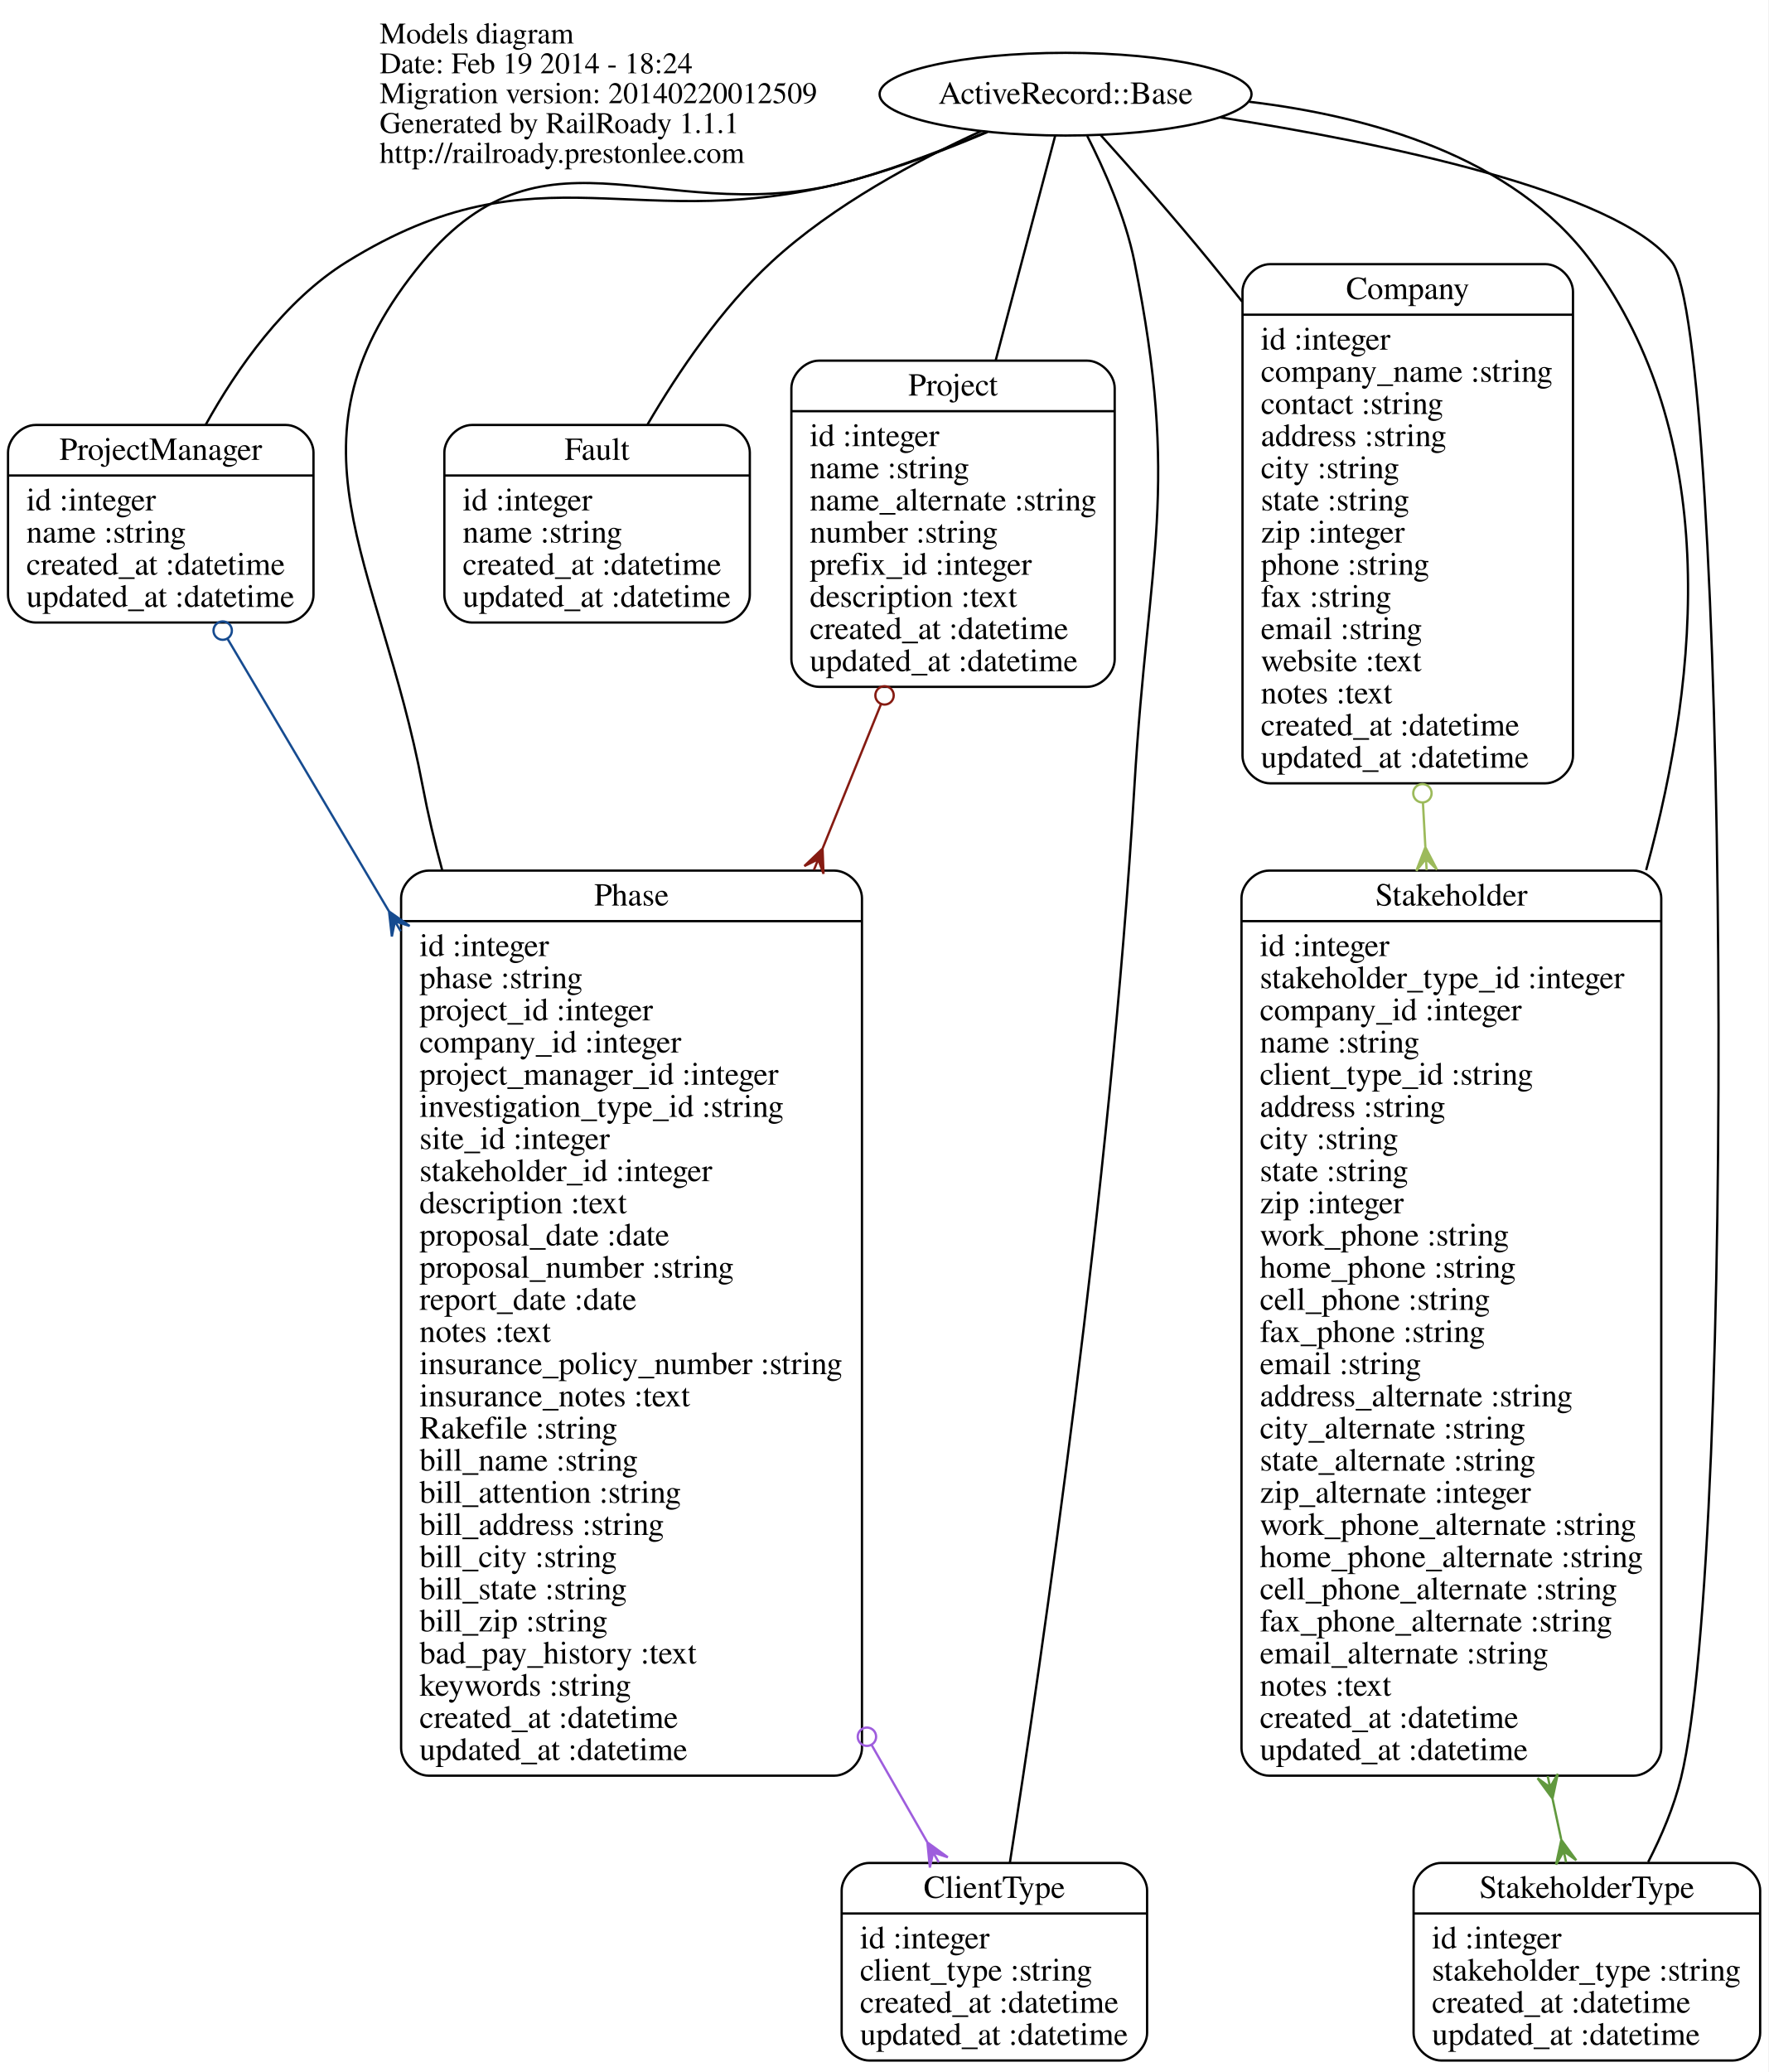
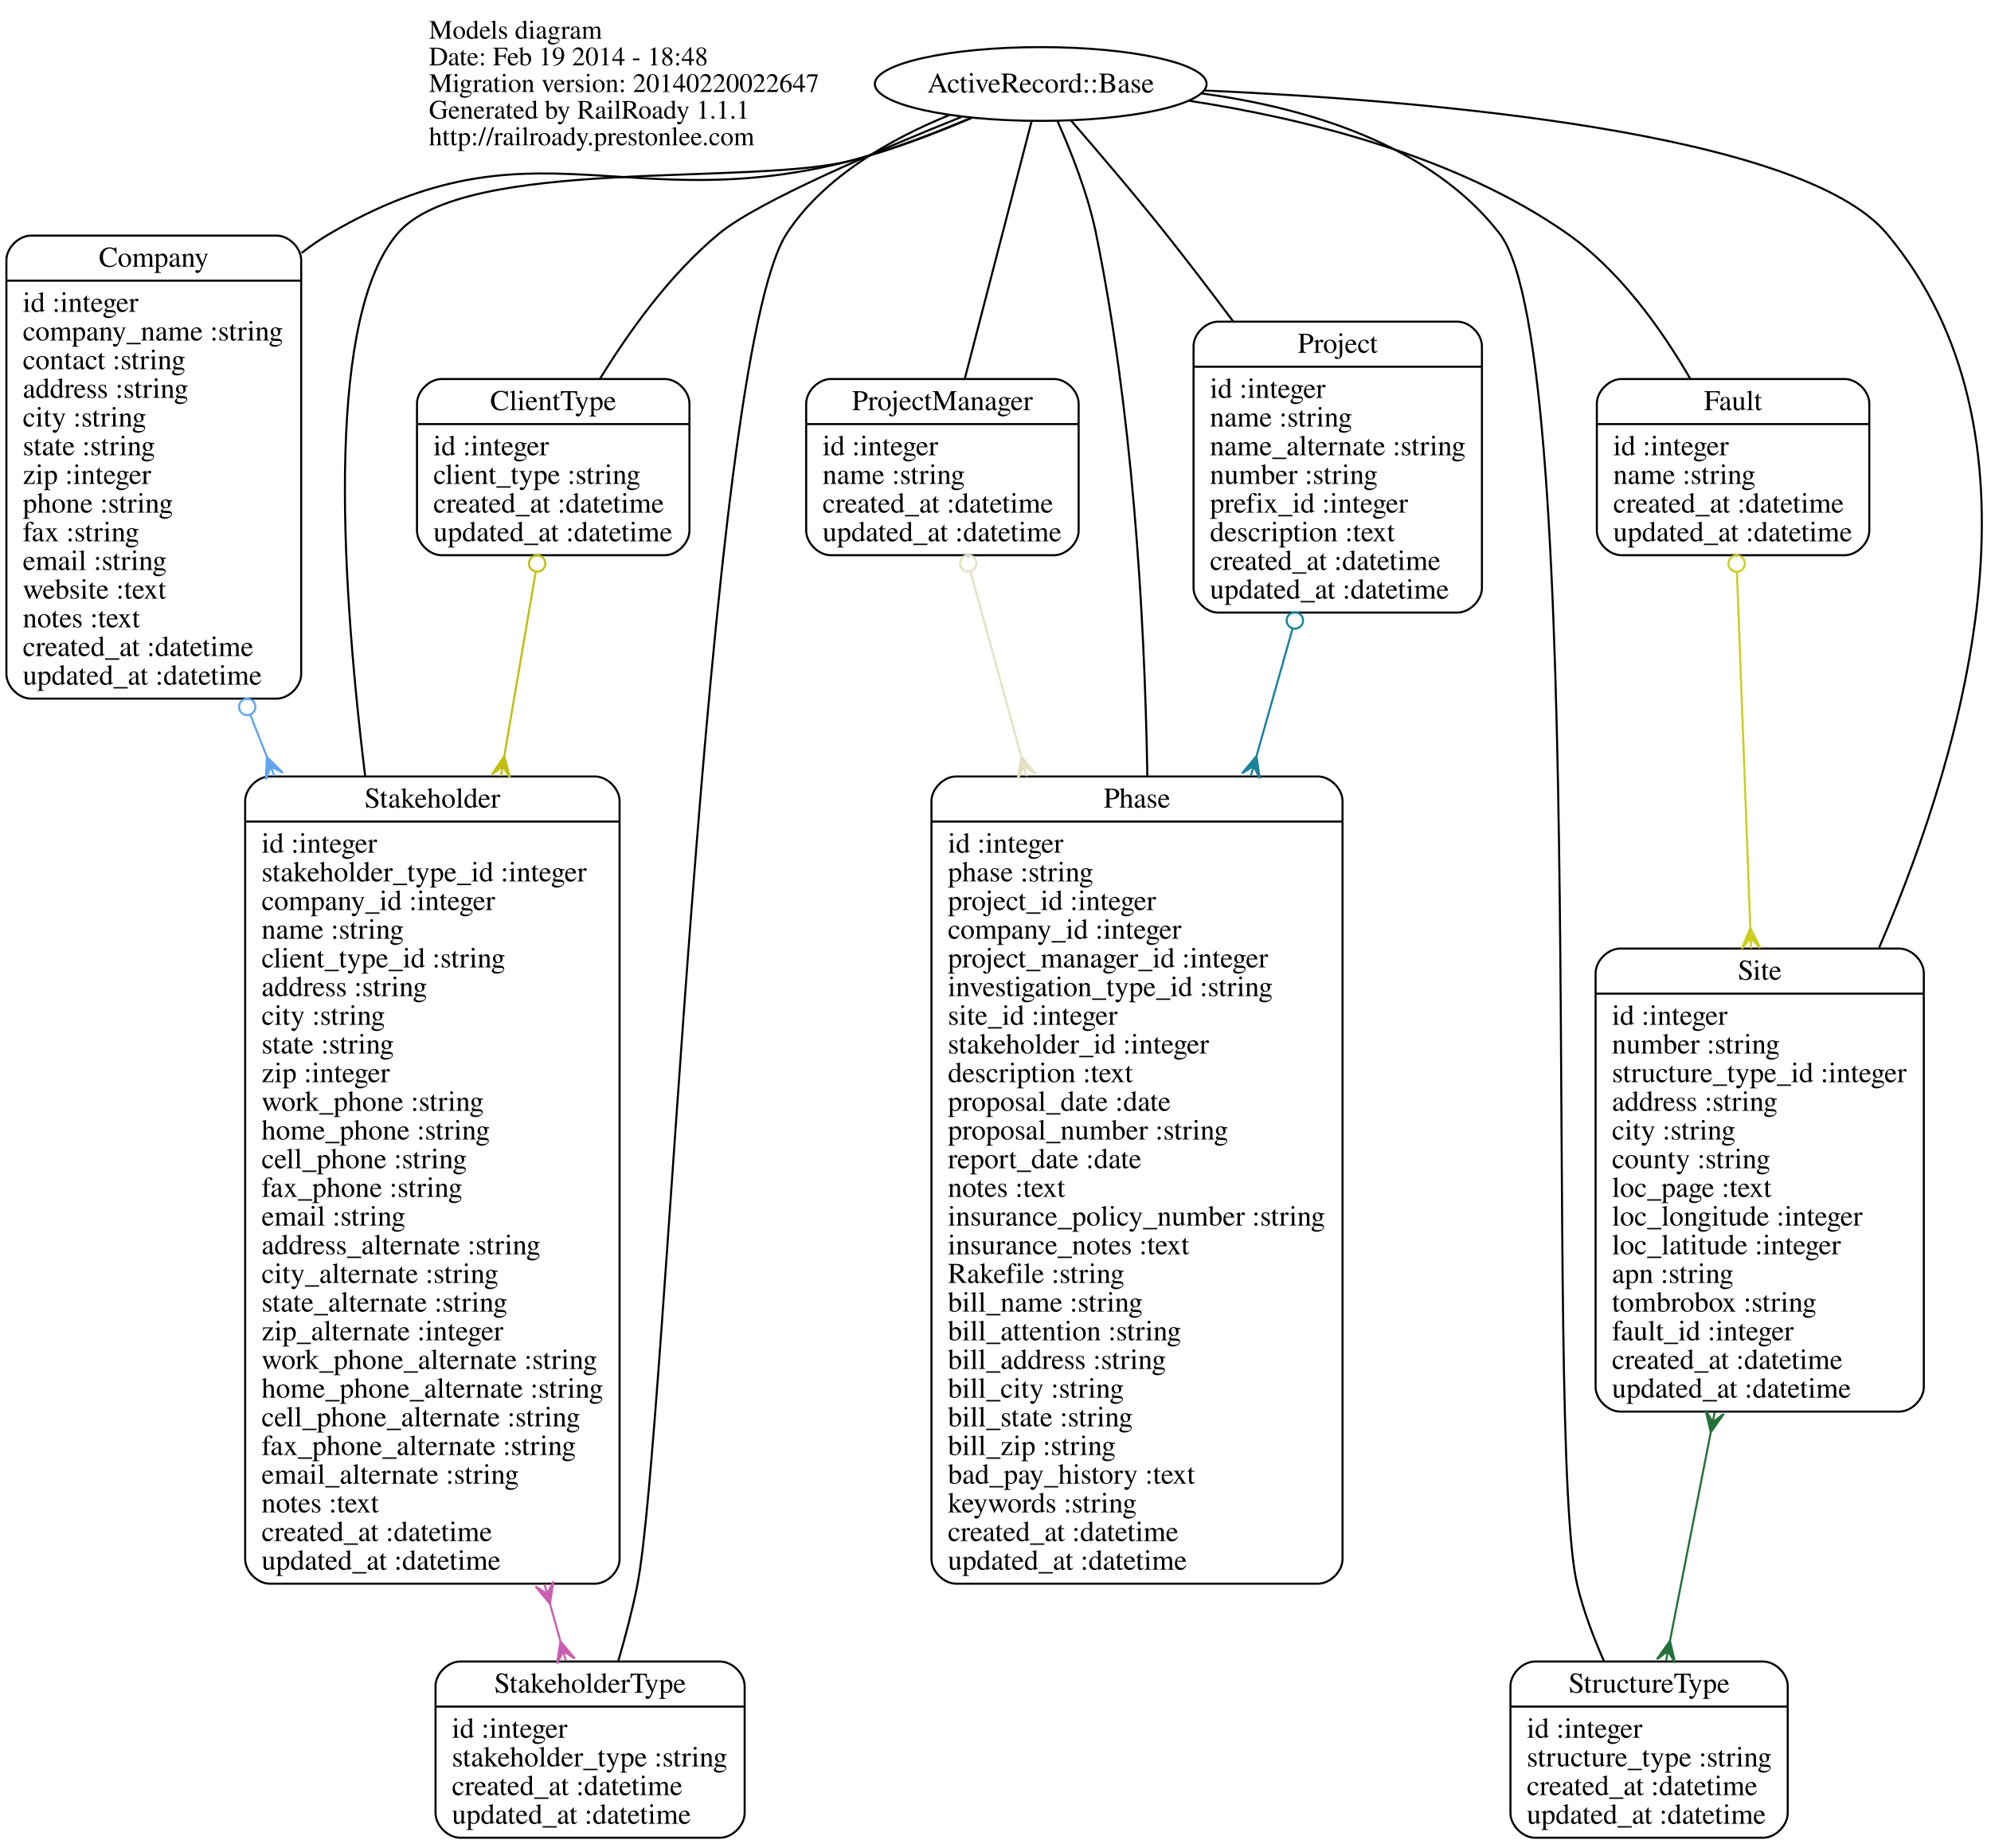
- <svg xmlns="http://www.w3.org/2000/svg" width="770pt" height="902pt" viewBox="0.00 0.00 770.00 902.00">
+ <svg xmlns="http://www.w3.org/2000/svg" width="972pt" height="902pt" viewBox="0.00 0.00 971.84 902.00">
  <g id="graph0" class="graph" transform="scale(1 1) rotate(0) translate(4 898)">
-     <polygon fill="white" stroke="none" points="-4,4 -4,-898 766,-898 766,4 -4,4" />
+     <polygon fill="white" stroke="none" points="-4,4 -4,-898 967.843,-898 967.843,4 -4,4" />
    <g id="node1" class="node">
-       <text text-anchor="start" x="161.312" y="-879.1" font-family="Times,serif" font-size="13.00">Models diagram</text>
-       <text text-anchor="start" x="161.312" y="-866.1" font-family="Times,serif" font-size="13.00">Date: Feb 19 2014 - 18:24</text>
-       <text text-anchor="start" x="161.312" y="-853.1" font-family="Times,serif" font-size="13.00">Migration version: 20140220012509</text>
-       <text text-anchor="start" x="161.312" y="-840.1" font-family="Times,serif" font-size="13.00">Generated by RailRoady 1.1.1</text>
-       <text text-anchor="start" x="161.312" y="-827.1" font-family="Times,serif" font-size="13.00">http://railroady.prestonlee.com</text>
+       <text text-anchor="start" x="205.312" y="-879.1" font-family="Times,serif" font-size="13.00">Models diagram</text>
+       <text text-anchor="start" x="205.312" y="-866.1" font-family="Times,serif" font-size="13.00">Date: Feb 19 2014 - 18:48</text>
+       <text text-anchor="start" x="205.312" y="-853.1" font-family="Times,serif" font-size="13.00">Migration version: 20140220022647</text>
+       <text text-anchor="start" x="205.312" y="-840.1" font-family="Times,serif" font-size="13.00">Generated by RailRoady 1.1.1</text>
+       <text text-anchor="start" x="205.312" y="-827.1" font-family="Times,serif" font-size="13.00">http://railroady.prestonlee.com</text>
    </g>
    <g id="node2" class="node">
-       <path fill="none" stroke="black" d="M374.495,-1C374.495,-1 483.505,-1 483.505,-1 489.505,-1 495.505,-7 495.505,-13 495.505,-13 495.505,-75 495.505,-75 495.505,-81 489.505,-87 483.505,-87 483.505,-87 374.495,-87 374.495,-87 368.495,-87 362.495,-81 362.495,-75 362.495,-75 362.495,-13 362.495,-13 362.495,-7 368.495,-1 374.495,-1" />
-       <text text-anchor="middle" x="429" y="-71.8" font-family="Times,serif" font-size="14.00">ClientType</text>
-       <polyline fill="none" stroke="black" points="362.495,-65 495.505,-65 " />
-       <text text-anchor="start" x="370.495" y="-49.8" font-family="Times,serif" font-size="14.00">id :integer</text>
-       <text text-anchor="start" x="370.495" y="-35.8" font-family="Times,serif" font-size="14.00">client_type :string</text>
-       <text text-anchor="start" x="370.495" y="-21.8" font-family="Times,serif" font-size="14.00">created_at :datetime</text>
-       <text text-anchor="start" x="370.495" y="-7.8" font-family="Times,serif" font-size="14.00">updated_at :datetime</text>
+       <path fill="none" stroke="black" d="M211.495,-627C211.495,-627 320.505,-627 320.505,-627 326.505,-627 332.505,-633 332.505,-639 332.505,-639 332.505,-701 332.505,-701 332.505,-707 326.505,-713 320.505,-713 320.505,-713 211.495,-713 211.495,-713 205.495,-713 199.495,-707 199.495,-701 199.495,-701 199.495,-639 199.495,-639 199.495,-633 205.495,-627 211.495,-627" />
+       <text text-anchor="middle" x="266" y="-697.8" font-family="Times,serif" font-size="14.00">ClientType</text>
+       <polyline fill="none" stroke="black" points="199.495,-691 332.505,-691 " />
+       <text text-anchor="start" x="207.495" y="-675.8" font-family="Times,serif" font-size="14.00">id :integer</text>
+       <text text-anchor="start" x="207.495" y="-661.8" font-family="Times,serif" font-size="14.00">client_type :string</text>
+       <text text-anchor="start" x="207.495" y="-647.8" font-family="Times,serif" font-size="14.00">created_at :datetime</text>
+       <text text-anchor="start" x="207.495" y="-633.8" font-family="Times,serif" font-size="14.00">updated_at :datetime</text>
+     </g>
+     <g id="node9" class="node">
+       <path fill="none" stroke="black" d="M127.608,-125C127.608,-125 286.392,-125 286.392,-125 292.392,-125 298.392,-131 298.392,-137 298.392,-137 298.392,-507 298.392,-507 298.392,-513 292.392,-519 286.392,-519 286.392,-519 127.608,-519 127.608,-519 121.608,-519 115.608,-513 115.608,-507 115.608,-507 115.608,-137 115.608,-137 115.608,-131 121.608,-125 127.608,-125" />
+       <text text-anchor="middle" x="207" y="-503.8" font-family="Times,serif" font-size="14.00">Stakeholder</text>
+       <polyline fill="none" stroke="black" points="115.608,-497 298.392,-497 " />
+       <text text-anchor="start" x="123.608" y="-481.8" font-family="Times,serif" font-size="14.00">id :integer</text>
+       <text text-anchor="start" x="123.608" y="-467.8" font-family="Times,serif" font-size="14.00">stakeholder_type_id :integer</text>
+       <text text-anchor="start" x="123.608" y="-453.8" font-family="Times,serif" font-size="14.00">company_id :integer</text>
+       <text text-anchor="start" x="123.608" y="-439.8" font-family="Times,serif" font-size="14.00">name :string</text>
+       <text text-anchor="start" x="123.608" y="-425.8" font-family="Times,serif" font-size="14.00">client_type_id :string</text>
+       <text text-anchor="start" x="123.608" y="-411.8" font-family="Times,serif" font-size="14.00">address :string</text>
+       <text text-anchor="start" x="123.608" y="-397.8" font-family="Times,serif" font-size="14.00">city :string</text>
+       <text text-anchor="start" x="123.608" y="-383.8" font-family="Times,serif" font-size="14.00">state :string</text>
+       <text text-anchor="start" x="123.608" y="-369.8" font-family="Times,serif" font-size="14.00">zip :integer</text>
+       <text text-anchor="start" x="123.608" y="-355.8" font-family="Times,serif" font-size="14.00">work_phone :string</text>
+       <text text-anchor="start" x="123.608" y="-341.8" font-family="Times,serif" font-size="14.00">home_phone :string</text>
+       <text text-anchor="start" x="123.608" y="-327.8" font-family="Times,serif" font-size="14.00">cell_phone :string</text>
+       <text text-anchor="start" x="123.608" y="-313.8" font-family="Times,serif" font-size="14.00">fax_phone :string</text>
+       <text text-anchor="start" x="123.608" y="-299.8" font-family="Times,serif" font-size="14.00">email :string</text>
+       <text text-anchor="start" x="123.608" y="-285.8" font-family="Times,serif" font-size="14.00">address_alternate :string</text>
+       <text text-anchor="start" x="123.608" y="-271.8" font-family="Times,serif" font-size="14.00">city_alternate :string</text>
+       <text text-anchor="start" x="123.608" y="-257.8" font-family="Times,serif" font-size="14.00">state_alternate :string</text>
+       <text text-anchor="start" x="123.608" y="-243.8" font-family="Times,serif" font-size="14.00">zip_alternate :integer</text>
+       <text text-anchor="start" x="123.608" y="-229.8" font-family="Times,serif" font-size="14.00">work_phone_alternate :string</text>
+       <text text-anchor="start" x="123.608" y="-215.8" font-family="Times,serif" font-size="14.00">home_phone_alternate :string</text>
+       <text text-anchor="start" x="123.608" y="-201.8" font-family="Times,serif" font-size="14.00">cell_phone_alternate :string</text>
+       <text text-anchor="start" x="123.608" y="-187.8" font-family="Times,serif" font-size="14.00">fax_phone_alternate :string</text>
+       <text text-anchor="start" x="123.608" y="-173.8" font-family="Times,serif" font-size="14.00">email_alternate :string</text>
+       <text text-anchor="start" x="123.608" y="-159.8" font-family="Times,serif" font-size="14.00">notes :text</text>
+       <text text-anchor="start" x="123.608" y="-145.8" font-family="Times,serif" font-size="14.00">created_at :datetime</text>
+       <text text-anchor="start" x="123.608" y="-131.8" font-family="Times,serif" font-size="14.00">updated_at :datetime</text>
+     </g>
+     <g id="edge1" class="edge">
+       <path fill="none" stroke="#c2be10" d="M257.433,-618.76C253.215,-594.023 247.819,-562.379 242.133,-529.034" />
+       <ellipse fill="none" stroke="#c2be10" cx="258.152" cy="-622.976" rx="4" ry="4" />
+       <polygon fill="#c2be10" stroke="#c2be10" points="242.123,-528.972 244.878,-518.358 241.282,-524.044 240.442,-519.115 240.442,-519.115 240.442,-519.115 241.282,-524.044 236.006,-519.871 242.123,-528.972 242.123,-528.972" />
    </g>
    <g id="node3" class="node">
-       <path fill="none" stroke="black" d="M549.043,-557C549.043,-557 668.957,-557 668.957,-557 674.957,-557 680.957,-563 680.957,-569 680.957,-569 680.957,-771 680.957,-771 680.957,-777 674.957,-783 668.957,-783 668.957,-783 549.043,-783 549.043,-783 543.043,-783 537.043,-777 537.043,-771 537.043,-771 537.043,-569 537.043,-569 537.043,-563 543.043,-557 549.043,-557" />
-       <text text-anchor="middle" x="609" y="-767.8" font-family="Times,serif" font-size="14.00">Company</text>
-       <polyline fill="none" stroke="black" points="537.043,-761 680.957,-761 " />
-       <text text-anchor="start" x="545.043" y="-745.8" font-family="Times,serif" font-size="14.00">id :integer</text>
-       <text text-anchor="start" x="545.043" y="-731.8" font-family="Times,serif" font-size="14.00">company_name :string</text>
-       <text text-anchor="start" x="545.043" y="-717.8" font-family="Times,serif" font-size="14.00">contact :string</text>
-       <text text-anchor="start" x="545.043" y="-703.8" font-family="Times,serif" font-size="14.00">address :string</text>
-       <text text-anchor="start" x="545.043" y="-689.8" font-family="Times,serif" font-size="14.00">city :string</text>
-       <text text-anchor="start" x="545.043" y="-675.8" font-family="Times,serif" font-size="14.00">state :string</text>
-       <text text-anchor="start" x="545.043" y="-661.8" font-family="Times,serif" font-size="14.00">zip :integer</text>
-       <text text-anchor="start" x="545.043" y="-647.8" font-family="Times,serif" font-size="14.00">phone :string</text>
-       <text text-anchor="start" x="545.043" y="-633.8" font-family="Times,serif" font-size="14.00">fax :string</text>
-       <text text-anchor="start" x="545.043" y="-619.8" font-family="Times,serif" font-size="14.00">email :string</text>
-       <text text-anchor="start" x="545.043" y="-605.8" font-family="Times,serif" font-size="14.00">website :text</text>
-       <text text-anchor="start" x="545.043" y="-591.8" font-family="Times,serif" font-size="14.00">notes :text</text>
-       <text text-anchor="start" x="545.043" y="-577.8" font-family="Times,serif" font-size="14.00">created_at :datetime</text>
-       <text text-anchor="start" x="545.043" y="-563.8" font-family="Times,serif" font-size="14.00">updated_at :datetime</text>
+       <path fill="none" stroke="black" d="M11.043,-557C11.043,-557 130.957,-557 130.957,-557 136.957,-557 142.957,-563 142.957,-569 142.957,-569 142.957,-771 142.957,-771 142.957,-777 136.957,-783 130.957,-783 130.957,-783 11.043,-783 11.043,-783 5.043,-783 -0.957,-777 -0.957,-771 -0.957,-771 -0.957,-569 -0.957,-569 -0.957,-563 5.043,-557 11.043,-557" />
+       <text text-anchor="middle" x="71" y="-767.8" font-family="Times,serif" font-size="14.00">Company</text>
+       <polyline fill="none" stroke="black" points="-0.957,-761 142.957,-761 " />
+       <text text-anchor="start" x="7.043" y="-745.8" font-family="Times,serif" font-size="14.00">id :integer</text>
+       <text text-anchor="start" x="7.043" y="-731.8" font-family="Times,serif" font-size="14.00">company_name :string</text>
+       <text text-anchor="start" x="7.043" y="-717.8" font-family="Times,serif" font-size="14.00">contact :string</text>
+       <text text-anchor="start" x="7.043" y="-703.8" font-family="Times,serif" font-size="14.00">address :string</text>
+       <text text-anchor="start" x="7.043" y="-689.8" font-family="Times,serif" font-size="14.00">city :string</text>
+       <text text-anchor="start" x="7.043" y="-675.8" font-family="Times,serif" font-size="14.00">state :string</text>
+       <text text-anchor="start" x="7.043" y="-661.8" font-family="Times,serif" font-size="14.00">zip :integer</text>
+       <text text-anchor="start" x="7.043" y="-647.8" font-family="Times,serif" font-size="14.00">phone :string</text>
+       <text text-anchor="start" x="7.043" y="-633.8" font-family="Times,serif" font-size="14.00">fax :string</text>
+       <text text-anchor="start" x="7.043" y="-619.8" font-family="Times,serif" font-size="14.00">email :string</text>
+       <text text-anchor="start" x="7.043" y="-605.8" font-family="Times,serif" font-size="14.00">website :text</text>
+       <text text-anchor="start" x="7.043" y="-591.8" font-family="Times,serif" font-size="14.00">notes :text</text>
+       <text text-anchor="start" x="7.043" y="-577.8" font-family="Times,serif" font-size="14.00">created_at :datetime</text>
+       <text text-anchor="start" x="7.043" y="-563.8" font-family="Times,serif" font-size="14.00">updated_at :datetime</text>
+     </g>
+     <g id="edge3" class="edge">
+       <path fill="none" stroke="#61a5f2" d="M118.083,-549.215C120.734,-542.471 123.431,-535.608 126.158,-528.673" />
+       <ellipse fill="none" stroke="#61a5f2" cx="116.619" cy="-552.941" rx="4" ry="4" />
+       <polygon fill="#61a5f2" stroke="#61a5f2" points="126.233,-528.481 134.079,-520.82 128.062,-523.828 129.891,-519.174 129.891,-519.174 129.891,-519.174 128.062,-523.828 125.703,-517.528 126.233,-528.481 126.233,-528.481" />
+     </g>
+     <g id="node4" class="node">
+       <path fill="none" stroke="black" d="M787.495,-627C787.495,-627 896.505,-627 896.505,-627 902.505,-627 908.505,-633 908.505,-639 908.505,-639 908.505,-701 908.505,-701 908.505,-707 902.505,-713 896.505,-713 896.505,-713 787.495,-713 787.495,-713 781.495,-713 775.495,-707 775.495,-701 775.495,-701 775.495,-639 775.495,-639 775.495,-633 781.495,-627 787.495,-627" />
+       <text text-anchor="middle" x="842" y="-697.8" font-family="Times,serif" font-size="14.00">Fault</text>
+       <polyline fill="none" stroke="black" points="775.495,-691 908.505,-691 " />
+       <text text-anchor="start" x="783.495" y="-675.8" font-family="Times,serif" font-size="14.00">id :integer</text>
+       <text text-anchor="start" x="783.495" y="-661.8" font-family="Times,serif" font-size="14.00">name :string</text>
+       <text text-anchor="start" x="783.495" y="-647.8" font-family="Times,serif" font-size="14.00">created_at :datetime</text>
+       <text text-anchor="start" x="783.495" y="-633.8" font-family="Times,serif" font-size="14.00">updated_at :datetime</text>
    </g>
    <g id="node8" class="node">
-       <path fill="none" stroke="black" d="M548.608,-125C548.608,-125 707.392,-125 707.392,-125 713.392,-125 719.392,-131 719.392,-137 719.392,-137 719.392,-507 719.392,-507 719.392,-513 713.392,-519 707.392,-519 707.392,-519 548.608,-519 548.608,-519 542.608,-519 536.608,-513 536.608,-507 536.608,-507 536.608,-137 536.608,-137 536.608,-131 542.608,-125 548.608,-125" />
-       <text text-anchor="middle" x="628" y="-503.8" font-family="Times,serif" font-size="14.00">Stakeholder</text>
-       <polyline fill="none" stroke="black" points="536.608,-497 719.392,-497 " />
-       <text text-anchor="start" x="544.608" y="-481.8" font-family="Times,serif" font-size="14.00">id :integer</text>
-       <text text-anchor="start" x="544.608" y="-467.8" font-family="Times,serif" font-size="14.00">stakeholder_type_id :integer</text>
-       <text text-anchor="start" x="544.608" y="-453.8" font-family="Times,serif" font-size="14.00">company_id :integer</text>
-       <text text-anchor="start" x="544.608" y="-439.8" font-family="Times,serif" font-size="14.00">name :string</text>
-       <text text-anchor="start" x="544.608" y="-425.8" font-family="Times,serif" font-size="14.00">client_type_id :string</text>
-       <text text-anchor="start" x="544.608" y="-411.8" font-family="Times,serif" font-size="14.00">address :string</text>
-       <text text-anchor="start" x="544.608" y="-397.8" font-family="Times,serif" font-size="14.00">city :string</text>
-       <text text-anchor="start" x="544.608" y="-383.8" font-family="Times,serif" font-size="14.00">state :string</text>
-       <text text-anchor="start" x="544.608" y="-369.8" font-family="Times,serif" font-size="14.00">zip :integer</text>
-       <text text-anchor="start" x="544.608" y="-355.8" font-family="Times,serif" font-size="14.00">work_phone :string</text>
-       <text text-anchor="start" x="544.608" y="-341.8" font-family="Times,serif" font-size="14.00">home_phone :string</text>
-       <text text-anchor="start" x="544.608" y="-327.8" font-family="Times,serif" font-size="14.00">cell_phone :string</text>
-       <text text-anchor="start" x="544.608" y="-313.8" font-family="Times,serif" font-size="14.00">fax_phone :string</text>
-       <text text-anchor="start" x="544.608" y="-299.8" font-family="Times,serif" font-size="14.00">email :string</text>
-       <text text-anchor="start" x="544.608" y="-285.8" font-family="Times,serif" font-size="14.00">address_alternate :string</text>
-       <text text-anchor="start" x="544.608" y="-271.8" font-family="Times,serif" font-size="14.00">city_alternate :string</text>
-       <text text-anchor="start" x="544.608" y="-257.8" font-family="Times,serif" font-size="14.00">state_alternate :string</text>
-       <text text-anchor="start" x="544.608" y="-243.8" font-family="Times,serif" font-size="14.00">zip_alternate :integer</text>
-       <text text-anchor="start" x="544.608" y="-229.8" font-family="Times,serif" font-size="14.00">work_phone_alternate :string</text>
-       <text text-anchor="start" x="544.608" y="-215.8" font-family="Times,serif" font-size="14.00">home_phone_alternate :string</text>
-       <text text-anchor="start" x="544.608" y="-201.8" font-family="Times,serif" font-size="14.00">cell_phone_alternate :string</text>
-       <text text-anchor="start" x="544.608" y="-187.8" font-family="Times,serif" font-size="14.00">fax_phone_alternate :string</text>
-       <text text-anchor="start" x="544.608" y="-173.8" font-family="Times,serif" font-size="14.00">email_alternate :string</text>
-       <text text-anchor="start" x="544.608" y="-159.8" font-family="Times,serif" font-size="14.00">notes :text</text>
-       <text text-anchor="start" x="544.608" y="-145.8" font-family="Times,serif" font-size="14.00">created_at :datetime</text>
-       <text text-anchor="start" x="544.608" y="-131.8" font-family="Times,serif" font-size="14.00">updated_at :datetime</text>
+       <path fill="none" stroke="black" d="M786.884,-209C786.884,-209 923.116,-209 923.116,-209 929.116,-209 935.116,-215 935.116,-221 935.116,-221 935.116,-423 935.116,-423 935.116,-429 929.116,-435 923.116,-435 923.116,-435 786.884,-435 786.884,-435 780.884,-435 774.884,-429 774.884,-423 774.884,-423 774.884,-221 774.884,-221 774.884,-215 780.884,-209 786.884,-209" />
+       <text text-anchor="middle" x="855" y="-419.8" font-family="Times,serif" font-size="14.00">Site</text>
+       <polyline fill="none" stroke="black" points="774.884,-413 935.116,-413 " />
+       <text text-anchor="start" x="782.884" y="-397.8" font-family="Times,serif" font-size="14.00">id :integer</text>
+       <text text-anchor="start" x="782.884" y="-383.8" font-family="Times,serif" font-size="14.00">number :string</text>
+       <text text-anchor="start" x="782.884" y="-369.8" font-family="Times,serif" font-size="14.00">structure_type_id :integer</text>
+       <text text-anchor="start" x="782.884" y="-355.8" font-family="Times,serif" font-size="14.00">address :string</text>
+       <text text-anchor="start" x="782.884" y="-341.8" font-family="Times,serif" font-size="14.00">city :string</text>
+       <text text-anchor="start" x="782.884" y="-327.8" font-family="Times,serif" font-size="14.00">county :string</text>
+       <text text-anchor="start" x="782.884" y="-313.8" font-family="Times,serif" font-size="14.00">loc_page :text</text>
+       <text text-anchor="start" x="782.884" y="-299.8" font-family="Times,serif" font-size="14.00">loc_longitude :integer</text>
+       <text text-anchor="start" x="782.884" y="-285.8" font-family="Times,serif" font-size="14.00">loc_latitude :integer</text>
+       <text text-anchor="start" x="782.884" y="-271.8" font-family="Times,serif" font-size="14.00">apn :string</text>
+       <text text-anchor="start" x="782.884" y="-257.8" font-family="Times,serif" font-size="14.00">tombrobox :string</text>
+       <text text-anchor="start" x="782.884" y="-243.8" font-family="Times,serif" font-size="14.00">fault_id :integer</text>
+       <text text-anchor="start" x="782.884" y="-229.8" font-family="Times,serif" font-size="14.00">created_at :datetime</text>
+       <text text-anchor="start" x="782.884" y="-215.8" font-family="Times,serif" font-size="14.00">updated_at :datetime</text>
+     </g>
+     <g id="edge5" class="edge">
+       <path fill="none" stroke="#cbcd1f" d="M843.883,-618.873C845.585,-573.585 848.159,-505.077 850.402,-445.386" />
+       <ellipse fill="none" stroke="#cbcd1f" cx="843.731" cy="-622.922" rx="4" ry="4" />
+       <polygon fill="#cbcd1f" stroke="#cbcd1f" points="850.412,-445.114 855.284,-435.29 850.6,-440.117 850.787,-435.121 850.787,-435.121 850.787,-435.121 850.6,-440.117 846.291,-434.952 850.412,-445.114 850.412,-445.114" />
+     </g>
+     <g id="node5" class="node">
+       <path fill="none" stroke="black" d="M462.66,-125C462.66,-125 639.34,-125 639.34,-125 645.34,-125 651.34,-131 651.34,-137 651.34,-137 651.34,-507 651.34,-507 651.34,-513 645.34,-519 639.34,-519 639.34,-519 462.66,-519 462.66,-519 456.66,-519 450.66,-513 450.66,-507 450.66,-507 450.66,-137 450.66,-137 450.66,-131 456.66,-125 462.66,-125" />
+       <text text-anchor="middle" x="551" y="-503.8" font-family="Times,serif" font-size="14.00">Phase</text>
+       <polyline fill="none" stroke="black" points="450.66,-497 651.34,-497 " />
+       <text text-anchor="start" x="458.66" y="-481.8" font-family="Times,serif" font-size="14.00">id :integer</text>
+       <text text-anchor="start" x="458.66" y="-467.8" font-family="Times,serif" font-size="14.00">phase :string</text>
+       <text text-anchor="start" x="458.66" y="-453.8" font-family="Times,serif" font-size="14.00">project_id :integer</text>
+       <text text-anchor="start" x="458.66" y="-439.8" font-family="Times,serif" font-size="14.00">company_id :integer</text>
+       <text text-anchor="start" x="458.66" y="-425.8" font-family="Times,serif" font-size="14.00">project_manager_id :integer</text>
+       <text text-anchor="start" x="458.66" y="-411.8" font-family="Times,serif" font-size="14.00">investigation_type_id :string</text>
+       <text text-anchor="start" x="458.66" y="-397.8" font-family="Times,serif" font-size="14.00">site_id :integer</text>
+       <text text-anchor="start" x="458.66" y="-383.8" font-family="Times,serif" font-size="14.00">stakeholder_id :integer</text>
+       <text text-anchor="start" x="458.66" y="-369.8" font-family="Times,serif" font-size="14.00">description :text</text>
+       <text text-anchor="start" x="458.66" y="-355.8" font-family="Times,serif" font-size="14.00">proposal_date :date</text>
+       <text text-anchor="start" x="458.66" y="-341.8" font-family="Times,serif" font-size="14.00">proposal_number :string</text>
+       <text text-anchor="start" x="458.66" y="-327.8" font-family="Times,serif" font-size="14.00">report_date :date</text>
+       <text text-anchor="start" x="458.66" y="-313.8" font-family="Times,serif" font-size="14.00">notes :text</text>
+       <text text-anchor="start" x="458.66" y="-299.8" font-family="Times,serif" font-size="14.00">insurance_policy_number :string</text>
+       <text text-anchor="start" x="458.66" y="-285.8" font-family="Times,serif" font-size="14.00">insurance_notes :text</text>
+       <text text-anchor="start" x="458.66" y="-271.8" font-family="Times,serif" font-size="14.00">Rakefile :string</text>
+       <text text-anchor="start" x="458.66" y="-257.8" font-family="Times,serif" font-size="14.00">bill_name :string</text>
+       <text text-anchor="start" x="458.66" y="-243.8" font-family="Times,serif" font-size="14.00">bill_attention :string</text>
+       <text text-anchor="start" x="458.66" y="-229.8" font-family="Times,serif" font-size="14.00">bill_address :string</text>
+       <text text-anchor="start" x="458.66" y="-215.8" font-family="Times,serif" font-size="14.00">bill_city :string</text>
+       <text text-anchor="start" x="458.66" y="-201.8" font-family="Times,serif" font-size="14.00">bill_state :string</text>
+       <text text-anchor="start" x="458.66" y="-187.8" font-family="Times,serif" font-size="14.00">bill_zip :string</text>
+       <text text-anchor="start" x="458.66" y="-173.8" font-family="Times,serif" font-size="14.00">bad_pay_history :text</text>
+       <text text-anchor="start" x="458.66" y="-159.8" font-family="Times,serif" font-size="14.00">keywords :string</text>
+       <text text-anchor="start" x="458.66" y="-145.8" font-family="Times,serif" font-size="14.00">created_at :datetime</text>
+       <text text-anchor="start" x="458.66" y="-131.8" font-family="Times,serif" font-size="14.00">updated_at :datetime</text>
+     </g>
+     <g id="node6" class="node">
+       <path fill="none" stroke="black" d="M590.608,-599C590.608,-599 707.392,-599 707.392,-599 713.392,-599 719.392,-605 719.392,-611 719.392,-611 719.392,-729 719.392,-729 719.392,-735 713.392,-741 707.392,-741 707.392,-741 590.608,-741 590.608,-741 584.608,-741 578.608,-735 578.608,-729 578.608,-729 578.608,-611 578.608,-611 578.608,-605 584.608,-599 590.608,-599" />
+       <text text-anchor="middle" x="649" y="-725.8" font-family="Times,serif" font-size="14.00">Project</text>
+       <polyline fill="none" stroke="black" points="578.608,-719 719.392,-719 " />
+       <text text-anchor="start" x="586.608" y="-703.8" font-family="Times,serif" font-size="14.00">id :integer</text>
+       <text text-anchor="start" x="586.608" y="-689.8" font-family="Times,serif" font-size="14.00">name :string</text>
+       <text text-anchor="start" x="586.608" y="-675.8" font-family="Times,serif" font-size="14.00">name_alternate :string</text>
+       <text text-anchor="start" x="586.608" y="-661.8" font-family="Times,serif" font-size="14.00">number :string</text>
+       <text text-anchor="start" x="586.608" y="-647.8" font-family="Times,serif" font-size="14.00">prefix_id :integer</text>
+       <text text-anchor="start" x="586.608" y="-633.8" font-family="Times,serif" font-size="14.00">description :text</text>
+       <text text-anchor="start" x="586.608" y="-619.8" font-family="Times,serif" font-size="14.00">created_at :datetime</text>
+       <text text-anchor="start" x="586.608" y="-605.8" font-family="Times,serif" font-size="14.00">updated_at :datetime</text>
+     </g>
+     <g id="edge8" class="edge">
+       <path fill="none" stroke="#19829c" d="M626.936,-591.099C621.565,-572.139 615.569,-550.968 609.365,-529.063" />
+       <ellipse fill="none" stroke="#19829c" cx="628.078" cy="-595.133" rx="4" ry="4" />
+       <polygon fill="#19829c" stroke="#19829c" points="609.323,-528.916 610.928,-518.069 607.961,-524.106 606.598,-519.295 606.598,-519.295 606.598,-519.295 607.961,-524.106 602.268,-520.521 609.323,-528.916 609.323,-528.916" />
+     </g>
+     <g id="node7" class="node">
+       <path fill="none" stroke="black" d="M401.495,-627C401.495,-627 510.505,-627 510.505,-627 516.505,-627 522.505,-633 522.505,-639 522.505,-639 522.505,-701 522.505,-701 522.505,-707 516.505,-713 510.505,-713 510.505,-713 401.495,-713 401.495,-713 395.495,-713 389.495,-707 389.495,-701 389.495,-701 389.495,-639 389.495,-639 389.495,-633 395.495,-627 401.495,-627" />
+       <text text-anchor="middle" x="456" y="-697.8" font-family="Times,serif" font-size="14.00">ProjectManager</text>
+       <polyline fill="none" stroke="black" points="389.495,-691 522.505,-691 " />
+       <text text-anchor="start" x="397.495" y="-675.8" font-family="Times,serif" font-size="14.00">id :integer</text>
+       <text text-anchor="start" x="397.495" y="-661.8" font-family="Times,serif" font-size="14.00">name :string</text>
+       <text text-anchor="start" x="397.495" y="-647.8" font-family="Times,serif" font-size="14.00">created_at :datetime</text>
+       <text text-anchor="start" x="397.495" y="-633.8" font-family="Times,serif" font-size="14.00">updated_at :datetime</text>
+     </g>
+     <g id="edge10" class="edge">
+       <path fill="none" stroke="#e3e1c1" d="M469.698,-619.111C476.501,-594.333 485.224,-562.564 494.418,-529.077" />
+       <ellipse fill="none" stroke="#e3e1c1" cx="468.613" cy="-623.062" rx="4" ry="4" />
+       <polygon fill="#e3e1c1" stroke="#e3e1c1" points="494.506,-528.758 501.493,-520.306 495.83,-523.936 497.153,-519.115 497.153,-519.115 497.153,-519.115 495.83,-523.936 492.814,-517.923 494.506,-528.758 494.506,-528.758" />
+     </g>
+     <g id="node11" class="node">
+       <path fill="none" stroke="black" d="M745.319,-1C745.319,-1 856.681,-1 856.681,-1 862.681,-1 868.681,-7 868.681,-13 868.681,-13 868.681,-75 868.681,-75 868.681,-81 862.681,-87 856.681,-87 856.681,-87 745.319,-87 745.319,-87 739.319,-87 733.319,-81 733.319,-75 733.319,-75 733.319,-13 733.319,-13 733.319,-7 739.319,-1 745.319,-1" />
+       <text text-anchor="middle" x="801" y="-71.8" font-family="Times,serif" font-size="14.00">StructureType</text>
+       <polyline fill="none" stroke="black" points="733.319,-65 868.681,-65 " />
+       <text text-anchor="start" x="741.319" y="-49.8" font-family="Times,serif" font-size="14.00">id :integer</text>
+       <text text-anchor="start" x="741.319" y="-35.8" font-family="Times,serif" font-size="14.00">structure_type :string</text>
+       <text text-anchor="start" x="741.319" y="-21.8" font-family="Times,serif" font-size="14.00">created_at :datetime</text>
+       <text text-anchor="start" x="741.319" y="-7.8" font-family="Times,serif" font-size="14.00">updated_at :datetime</text>
+     </g>
+     <g id="edge12" class="edge">
+       <path fill="none" stroke="#237139" d="M831.111,-198.9C824.117,-163.155 816.841,-125.967 811.194,-97.103" />
+       <polygon fill="#237139" stroke="#237139" points="831.116,-198.926 828.62,-209.604 832.076,-203.833 833.036,-208.74 833.036,-208.74 833.036,-208.74 832.076,-203.833 837.452,-207.876 831.116,-198.926 831.116,-198.926" />
+       <polygon fill="#237139" stroke="#237139" points="811.188,-97.07 813.684,-86.392 810.228,-92.163 809.268,-87.257 809.268,-87.257 809.268,-87.257 810.228,-92.163 804.851,-88.121 811.188,-97.07 811.188,-97.07" />
+     </g>
+     <g id="node10" class="node">
+       <path fill="none" stroke="black" d="M220.543,-1C220.543,-1 347.457,-1 347.457,-1 353.457,-1 359.457,-7 359.457,-13 359.457,-13 359.457,-75 359.457,-75 359.457,-81 353.457,-87 347.457,-87 347.457,-87 220.543,-87 220.543,-87 214.543,-87 208.543,-81 208.543,-75 208.543,-75 208.543,-13 208.543,-13 208.543,-7 214.543,-1 220.543,-1" />
+       <text text-anchor="middle" x="284" y="-71.8" font-family="Times,serif" font-size="14.00">StakeholderType</text>
+       <polyline fill="none" stroke="black" points="208.543,-65 359.457,-65 " />
+       <text text-anchor="start" x="216.543" y="-49.8" font-family="Times,serif" font-size="14.00">id :integer</text>
+       <text text-anchor="start" x="216.543" y="-35.8" font-family="Times,serif" font-size="14.00">stakeholder_type :string</text>
+       <text text-anchor="start" x="216.543" y="-21.8" font-family="Times,serif" font-size="14.00">created_at :datetime</text>
+       <text text-anchor="start" x="216.543" y="-7.8" font-family="Times,serif" font-size="14.00">updated_at :datetime</text>
+     </g>
+     <g id="edge14" class="edge">
+       <path fill="none" stroke="#ca5eb1" d="M264.456,-115.053C266.201,-108.8 267.876,-102.794 269.462,-97.112" />
+       <polygon fill="#ca5eb1" stroke="#ca5eb1" points="264.416,-115.198 257.394,-123.621 263.072,-120.015 261.728,-124.831 261.728,-124.831 261.728,-124.831 263.072,-120.015 266.063,-126.04 264.416,-115.198 264.416,-115.198" />
+       <polygon fill="#ca5eb1" stroke="#ca5eb1" points="269.526,-96.879 276.548,-88.456 270.87,-92.063 272.214,-87.247 272.214,-87.247 272.214,-87.247 270.87,-92.063 267.879,-86.038 269.526,-96.879 269.526,-96.879" />
+     </g>
+     <g id="node12" class="node">
+       <ellipse fill="none" stroke="black" cx="504" cy="-857" rx="80.982" ry="18" />
+       <text text-anchor="middle" x="504" y="-852.8" font-family="Times,serif" font-size="14.00">ActiveRecord::Base</text>
    </g>
    <g id="edge2" class="edge">
-       <path fill="none" stroke="#9cba5b" d="M615.61,-548.637C615.956,-542.32 616.309,-535.9 616.665,-529.414" />
-       <ellipse fill="none" stroke="#9cba5b" cx="615.388" cy="-552.67" rx="4" ry="4" />
-       <polygon fill="#9cba5b" stroke="#9cba5b" points="616.679,-529.159 621.721,-519.421 616.953,-524.167 617.227,-519.174 617.227,-519.174 617.227,-519.174 616.953,-524.167 612.734,-518.927 616.679,-529.159 616.679,-529.159" />
-     </g>
-     <g id="node4" class="node">
-       <path fill="none" stroke="black" d="M201.495,-627C201.495,-627 310.505,-627 310.505,-627 316.505,-627 322.505,-633 322.505,-639 322.505,-639 322.505,-701 322.505,-701 322.505,-707 316.505,-713 310.505,-713 310.505,-713 201.495,-713 201.495,-713 195.495,-713 189.495,-707 189.495,-701 189.495,-701 189.495,-639 189.495,-639 189.495,-633 195.495,-627 201.495,-627" />
-       <text text-anchor="middle" x="256" y="-697.8" font-family="Times,serif" font-size="14.00">Fault</text>
-       <polyline fill="none" stroke="black" points="189.495,-691 322.505,-691 " />
-       <text text-anchor="start" x="197.495" y="-675.8" font-family="Times,serif" font-size="14.00">id :integer</text>
-       <text text-anchor="start" x="197.495" y="-661.8" font-family="Times,serif" font-size="14.00">name :string</text>
-       <text text-anchor="start" x="197.495" y="-647.8" font-family="Times,serif" font-size="14.00">created_at :datetime</text>
-       <text text-anchor="start" x="197.495" y="-633.8" font-family="Times,serif" font-size="14.00">updated_at :datetime</text>
-     </g>
-     <g id="node5" class="node">
-       <path fill="none" stroke="black" d="M182.66,-125C182.66,-125 359.34,-125 359.34,-125 365.34,-125 371.34,-131 371.34,-137 371.34,-137 371.34,-507 371.34,-507 371.34,-513 365.34,-519 359.34,-519 359.34,-519 182.66,-519 182.66,-519 176.66,-519 170.66,-513 170.66,-507 170.66,-507 170.66,-137 170.66,-137 170.66,-131 176.66,-125 182.66,-125" />
-       <text text-anchor="middle" x="271" y="-503.8" font-family="Times,serif" font-size="14.00">Phase</text>
-       <polyline fill="none" stroke="black" points="170.66,-497 371.34,-497 " />
-       <text text-anchor="start" x="178.66" y="-481.8" font-family="Times,serif" font-size="14.00">id :integer</text>
-       <text text-anchor="start" x="178.66" y="-467.8" font-family="Times,serif" font-size="14.00">phase :string</text>
-       <text text-anchor="start" x="178.66" y="-453.8" font-family="Times,serif" font-size="14.00">project_id :integer</text>
-       <text text-anchor="start" x="178.66" y="-439.8" font-family="Times,serif" font-size="14.00">company_id :integer</text>
-       <text text-anchor="start" x="178.66" y="-425.8" font-family="Times,serif" font-size="14.00">project_manager_id :integer</text>
-       <text text-anchor="start" x="178.66" y="-411.8" font-family="Times,serif" font-size="14.00">investigation_type_id :string</text>
-       <text text-anchor="start" x="178.66" y="-397.8" font-family="Times,serif" font-size="14.00">site_id :integer</text>
-       <text text-anchor="start" x="178.66" y="-383.8" font-family="Times,serif" font-size="14.00">stakeholder_id :integer</text>
-       <text text-anchor="start" x="178.66" y="-369.8" font-family="Times,serif" font-size="14.00">description :text</text>
-       <text text-anchor="start" x="178.66" y="-355.8" font-family="Times,serif" font-size="14.00">proposal_date :date</text>
-       <text text-anchor="start" x="178.66" y="-341.8" font-family="Times,serif" font-size="14.00">proposal_number :string</text>
-       <text text-anchor="start" x="178.66" y="-327.8" font-family="Times,serif" font-size="14.00">report_date :date</text>
-       <text text-anchor="start" x="178.66" y="-313.8" font-family="Times,serif" font-size="14.00">notes :text</text>
-       <text text-anchor="start" x="178.66" y="-299.8" font-family="Times,serif" font-size="14.00">insurance_policy_number :string</text>
-       <text text-anchor="start" x="178.66" y="-285.8" font-family="Times,serif" font-size="14.00">insurance_notes :text</text>
-       <text text-anchor="start" x="178.66" y="-271.8" font-family="Times,serif" font-size="14.00">Rakefile :string</text>
-       <text text-anchor="start" x="178.66" y="-257.8" font-family="Times,serif" font-size="14.00">bill_name :string</text>
-       <text text-anchor="start" x="178.66" y="-243.8" font-family="Times,serif" font-size="14.00">bill_attention :string</text>
-       <text text-anchor="start" x="178.66" y="-229.8" font-family="Times,serif" font-size="14.00">bill_address :string</text>
-       <text text-anchor="start" x="178.66" y="-215.8" font-family="Times,serif" font-size="14.00">bill_city :string</text>
-       <text text-anchor="start" x="178.66" y="-201.8" font-family="Times,serif" font-size="14.00">bill_state :string</text>
-       <text text-anchor="start" x="178.66" y="-187.8" font-family="Times,serif" font-size="14.00">bill_zip :string</text>
-       <text text-anchor="start" x="178.66" y="-173.8" font-family="Times,serif" font-size="14.00">bad_pay_history :text</text>
-       <text text-anchor="start" x="178.66" y="-159.8" font-family="Times,serif" font-size="14.00">keywords :string</text>
-       <text text-anchor="start" x="178.66" y="-145.8" font-family="Times,serif" font-size="14.00">created_at :datetime</text>
-       <text text-anchor="start" x="178.66" y="-131.8" font-family="Times,serif" font-size="14.00">updated_at :datetime</text>
-     </g>
-     <g id="edge5" class="edge">
-       <path fill="none" stroke="#9e5ddd" d="M375.517,-138.427C384.198,-123.261 392.419,-108.901 399.694,-96.193" />
-       <ellipse fill="none" stroke="#9e5ddd" cx="373.499" cy="-141.952" rx="4" ry="4" />
-       <polygon fill="#9e5ddd" stroke="#9e5ddd" points="399.848,-95.923 408.722,-89.48 402.332,-91.584 404.816,-87.245 404.816,-87.245 404.816,-87.245 402.332,-91.584 400.911,-85.009 399.848,-95.923 399.848,-95.923" />
-     </g>
-     <g id="node6" class="node">
-       <path fill="none" stroke="black" d="M352.608,-599C352.608,-599 469.392,-599 469.392,-599 475.392,-599 481.392,-605 481.392,-611 481.392,-611 481.392,-729 481.392,-729 481.392,-735 475.392,-741 469.392,-741 469.392,-741 352.608,-741 352.608,-741 346.608,-741 340.608,-735 340.608,-729 340.608,-729 340.608,-611 340.608,-611 340.608,-605 346.608,-599 352.608,-599" />
-       <text text-anchor="middle" x="411" y="-725.8" font-family="Times,serif" font-size="14.00">Project</text>
-       <polyline fill="none" stroke="black" points="340.608,-719 481.392,-719 " />
-       <text text-anchor="start" x="348.608" y="-703.8" font-family="Times,serif" font-size="14.00">id :integer</text>
-       <text text-anchor="start" x="348.608" y="-689.8" font-family="Times,serif" font-size="14.00">name :string</text>
-       <text text-anchor="start" x="348.608" y="-675.8" font-family="Times,serif" font-size="14.00">name_alternate :string</text>
-       <text text-anchor="start" x="348.608" y="-661.8" font-family="Times,serif" font-size="14.00">number :string</text>
-       <text text-anchor="start" x="348.608" y="-647.8" font-family="Times,serif" font-size="14.00">prefix_id :integer</text>
-       <text text-anchor="start" x="348.608" y="-633.8" font-family="Times,serif" font-size="14.00">description :text</text>
-       <text text-anchor="start" x="348.608" y="-619.8" font-family="Times,serif" font-size="14.00">created_at :datetime</text>
-       <text text-anchor="start" x="348.608" y="-605.8" font-family="Times,serif" font-size="14.00">updated_at :datetime</text>
+       <path fill="none" stroke="black" d="M465.461,-840.994C425.43,-824.944 366.031,-799.689 347,-784 323.253,-764.424 303.069,-736.318 288.788,-713.034" />
+     </g>
+     <g id="edge4" class="edge">
+       <path fill="none" stroke="black" d="M470.504,-840.54C453.585,-833.305 432.548,-825.163 413,-820 301.912,-790.661 256.135,-842.083 157,-784 152.214,-781.196 147.605,-778.012 143.179,-774.536" />
+     </g>
+     <g id="edge6" class="edge">
+       <path fill="none" stroke="black" d="M576.581,-848.783C631.346,-840.4 706.159,-822.412 761,-784 786.701,-765.998 807.188,-737.14 821.127,-713.093" />
    </g>
    <g id="edge7" class="edge">
-       <path fill="none" stroke="#861b12" d="M379.595,-591.385C371.864,-572.279 363.22,-550.915 354.276,-528.81" />
-       <ellipse fill="none" stroke="#861b12" cx="381.169" cy="-595.274" rx="4" ry="4" />
-       <polygon fill="#861b12" stroke="#861b12" points="354.177,-528.565 354.597,-517.607 352.301,-523.93 350.426,-519.295 350.426,-519.295 350.426,-519.295 352.301,-523.93 346.254,-520.983 354.177,-528.565 354.177,-528.565" />
-     </g>
-     <g id="node7" class="node">
-       <path fill="none" stroke="black" d="M11.495,-627C11.495,-627 120.505,-627 120.505,-627 126.505,-627 132.505,-633 132.505,-639 132.505,-639 132.505,-701 132.505,-701 132.505,-707 126.505,-713 120.505,-713 120.505,-713 11.495,-713 11.495,-713 5.495,-713 -0.505,-707 -0.505,-701 -0.505,-701 -0.505,-639 -0.505,-639 -0.505,-633 5.495,-627 11.495,-627" />
-       <text text-anchor="middle" x="66" y="-697.8" font-family="Times,serif" font-size="14.00">ProjectManager</text>
-       <polyline fill="none" stroke="black" points="-0.505,-691 132.505,-691 " />
-       <text text-anchor="start" x="7.495" y="-675.8" font-family="Times,serif" font-size="14.00">id :integer</text>
-       <text text-anchor="start" x="7.495" y="-661.8" font-family="Times,serif" font-size="14.00">name :string</text>
-       <text text-anchor="start" x="7.495" y="-647.8" font-family="Times,serif" font-size="14.00">created_at :datetime</text>
-       <text text-anchor="start" x="7.495" y="-633.8" font-family="Times,serif" font-size="14.00">updated_at :datetime</text>
+       <path fill="none" stroke="black" d="M512.126,-838.995C518.533,-824.684 527.027,-803.491 531,-784 548.479,-698.243 554.682,-601.723 556.049,-519.244" />
    </g>
    <g id="edge9" class="edge">
-       <path fill="none" stroke="#164b90" d="M95.075,-619.928C113.809,-588.308 139.432,-545.06 165.326,-501.357" />
-       <ellipse fill="none" stroke="#164b90" cx="92.971" cy="-623.478" rx="4" ry="4" />
-       <polygon fill="#164b90" stroke="#164b90" points="165.409,-501.217 174.378,-494.908 167.958,-496.915 170.506,-492.614 170.506,-492.614 170.506,-492.614 167.958,-496.915 166.635,-490.32 165.409,-501.217 165.409,-501.217" />
-     </g>
-     <g id="node9" class="node">
-       <path fill="none" stroke="black" d="M623.543,-1C623.543,-1 750.457,-1 750.457,-1 756.457,-1 762.457,-7 762.457,-13 762.457,-13 762.457,-75 762.457,-75 762.457,-81 756.457,-87 750.457,-87 750.457,-87 623.543,-87 623.543,-87 617.543,-87 611.543,-81 611.543,-75 611.543,-75 611.543,-13 611.543,-13 611.543,-7 617.543,-1 623.543,-1" />
-       <text text-anchor="middle" x="687" y="-71.8" font-family="Times,serif" font-size="14.00">StakeholderType</text>
-       <polyline fill="none" stroke="black" points="611.543,-65 762.457,-65 " />
-       <text text-anchor="start" x="619.543" y="-49.8" font-family="Times,serif" font-size="14.00">id :integer</text>
-       <text text-anchor="start" x="619.543" y="-35.8" font-family="Times,serif" font-size="14.00">stakeholder_type :string</text>
-       <text text-anchor="start" x="619.543" y="-21.8" font-family="Times,serif" font-size="14.00">created_at :datetime</text>
-       <text text-anchor="start" x="619.543" y="-7.8" font-family="Times,serif" font-size="14.00">updated_at :datetime</text>
+       <path fill="none" stroke="black" d="M518.855,-839.089C531.403,-824.657 549.719,-803.246 565,-784 575.868,-770.312 587.218,-755.455 597.933,-741.15" />
    </g>
    <g id="edge11" class="edge">
-       <path fill="none" stroke="#61993e" d="M672.091,-114.744C673.379,-108.718 674.618,-102.923 675.792,-97.428" />
-       <polygon fill="#61993e" stroke="#61993e" points="672.025,-115.052 665.534,-123.89 670.98,-119.941 669.935,-124.831 669.935,-124.831 669.935,-124.831 670.98,-119.941 674.335,-125.771 672.025,-115.052 672.025,-115.052" />
-       <polygon fill="#61993e" stroke="#61993e" points="675.878,-97.026 682.369,-88.188 676.924,-92.137 677.969,-87.247 677.969,-87.247 677.969,-87.247 676.924,-92.137 673.568,-86.306 675.878,-97.026 675.878,-97.026" />
-     </g>
-     <g id="node10" class="node">
-       <ellipse fill="none" stroke="black" cx="460" cy="-857" rx="80.982" ry="18" />
-       <text text-anchor="middle" x="460" y="-852.8" font-family="Times,serif" font-size="14.00">ActiveRecord::Base</text>
-     </g>
-     <g id="edge1" class="edge">
-       <path fill="none" stroke="black" d="M469.414,-838.862C476.657,-824.646 486.07,-803.652 490,-784 509.873,-684.634 496.016,-657.155 490,-556 479.603,-381.192 449.369,-174.52 435.768,-87.245" />
-     </g>
-     <g id="edge3" class="edge">
-       <path fill="none" stroke="black" d="M475.355,-839.116C488.322,-824.701 507.243,-803.299 523,-784 527.6,-778.366 532.281,-772.531 536.964,-766.614" />
-     </g>
-     <g id="edge4" class="edge">
-       <path fill="none" stroke="black" d="M423.142,-840.887C395.845,-828.438 358.881,-808.82 332,-784 310.113,-763.791 291.361,-736.102 277.959,-713.19" />
-     </g>
-     <g id="edge6" class="edge">
-       <path fill="none" stroke="black" d="M425.534,-840.586C408.739,-833.536 388.09,-825.541 369,-820 286.878,-796.166 234.515,-849.879 180,-784 115.397,-705.93 161.244,-655.582 180,-556 182.291,-543.837 185.2,-531.495 188.56,-519.163" />
-     </g>
-     <g id="edge8" class="edge">
-       <path fill="none" stroke="black" d="M455.478,-838.927C449.602,-816.744 438.983,-776.651 429.595,-741.204" />
-     </g>
-     <g id="edge10" class="edge">
-       <path fill="none" stroke="black" d="M426.029,-840.535C409.173,-833.388 388.329,-825.323 369,-820 272.632,-793.46 231.962,-836.655 147,-784 119.918,-767.216 99.229,-737.697 85.54,-713.039" />
-     </g>
-     <g id="edge12" class="edge">
-       <path fill="none" stroke="black" d="M539.983,-853.697C591.55,-847.541 655.097,-830.199 689,-784 744.168,-708.825 737.138,-607.644 712.805,-519.226" />
+       <path fill="none" stroke="black" d="M499.57,-838.927C492.213,-810.572 477.264,-752.956 466.944,-713.182" />
    </g>
    <g id="edge13" class="edge">
-       <path fill="none" stroke="black" d="M527.252,-846.913C597.248,-835.925 699.975,-814.966 724,-784 748.223,-752.779 752.332,-223.706 728,-124 724.959,-111.54 719.58,-98.856 713.699,-87.401" />
+       <path fill="none" stroke="black" d="M584.048,-853.83C691.929,-849.023 875.314,-833.582 917,-784 997.941,-687.728 957.444,-537.961 913.314,-435.426" />
+     </g>
+     <g id="edge15" class="edge">
+       <path fill="none" stroke="black" d="M470.03,-840.529C453.175,-833.38 432.33,-825.316 413,-820 364.6,-806.689 222.544,-822.219 190,-784 156.25,-744.365 161.161,-626.104 174.172,-519.293" />
+     </g>
+     <g id="edge16" class="edge">
+       <path fill="none" stroke="black" d="M459.376,-841.822C431.825,-830.64 398.345,-812.158 380,-784 339.724,-722.182 321.422,-196.357 307,-124 304.599,-111.952 301.215,-99.083 297.78,-87.305" />
+     </g>
+     <g id="edge17" class="edge">
+       <path fill="none" stroke="black" d="M582.551,-852.405C632.455,-845.636 693.873,-828.094 728,-784 772.958,-725.911 748.734,-195.397 766,-124 768.997,-111.606 773.863,-98.734 779.025,-87.066" />
    </g>
  </g>
</svg>
